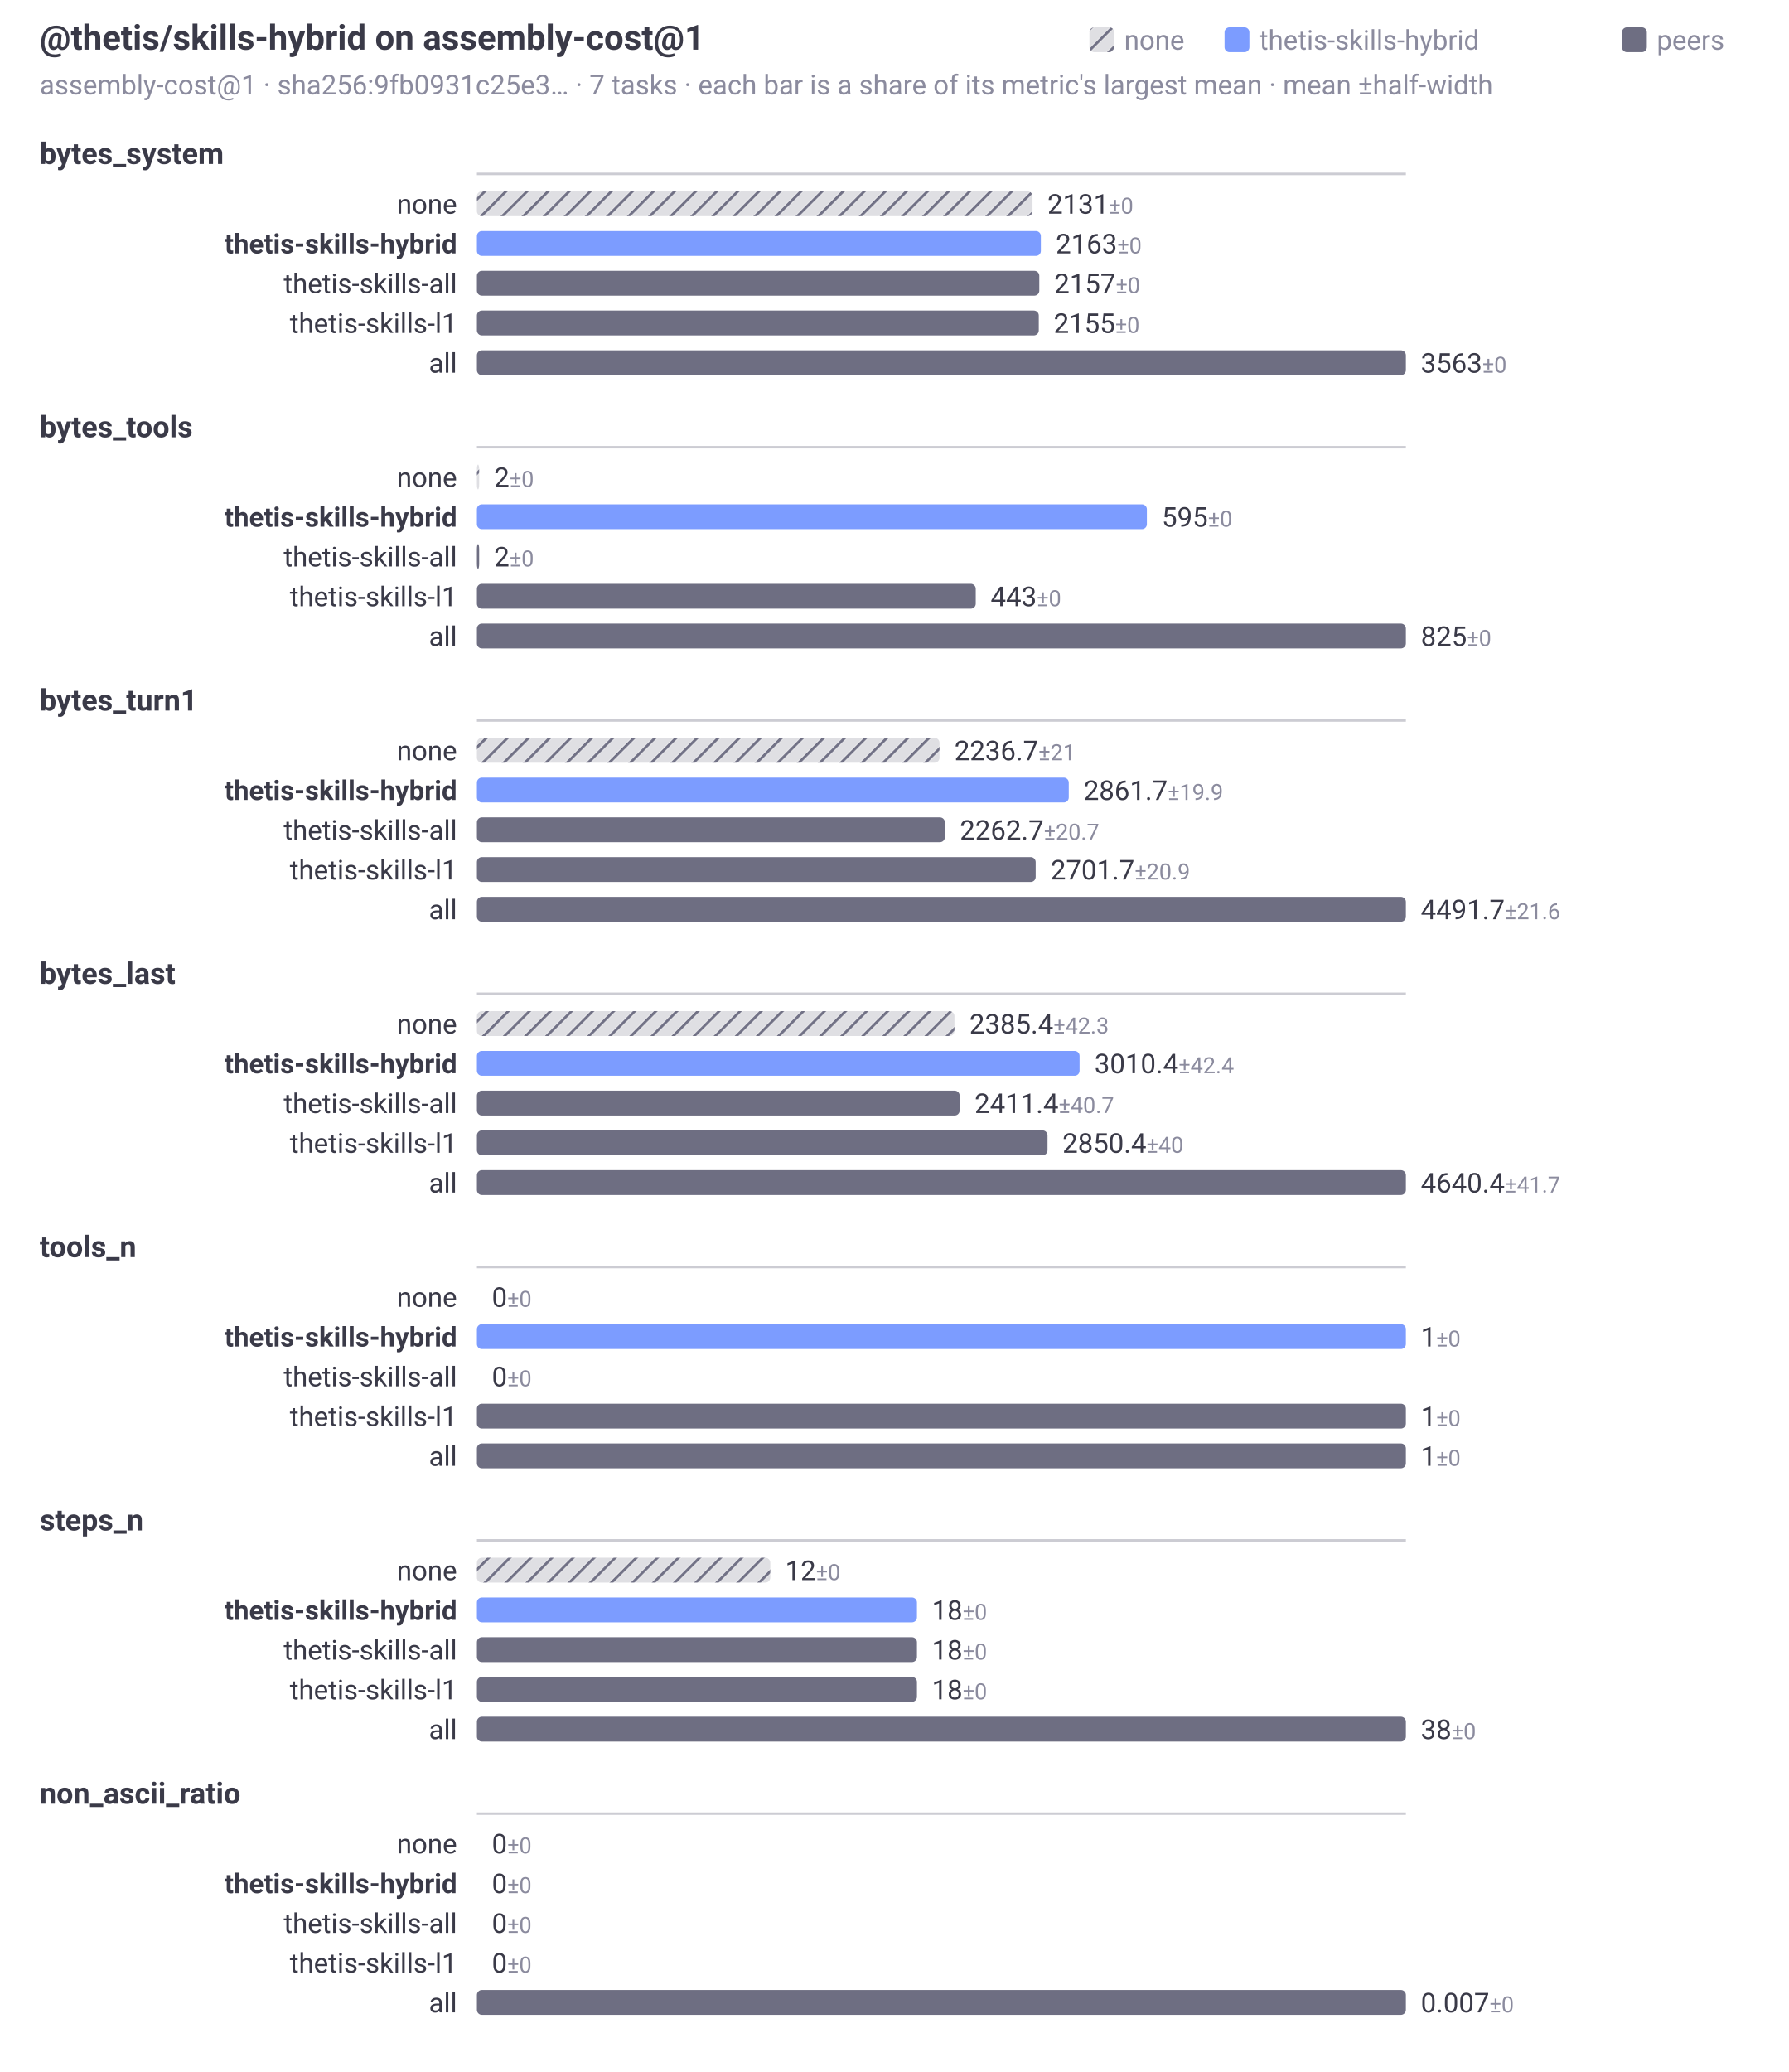
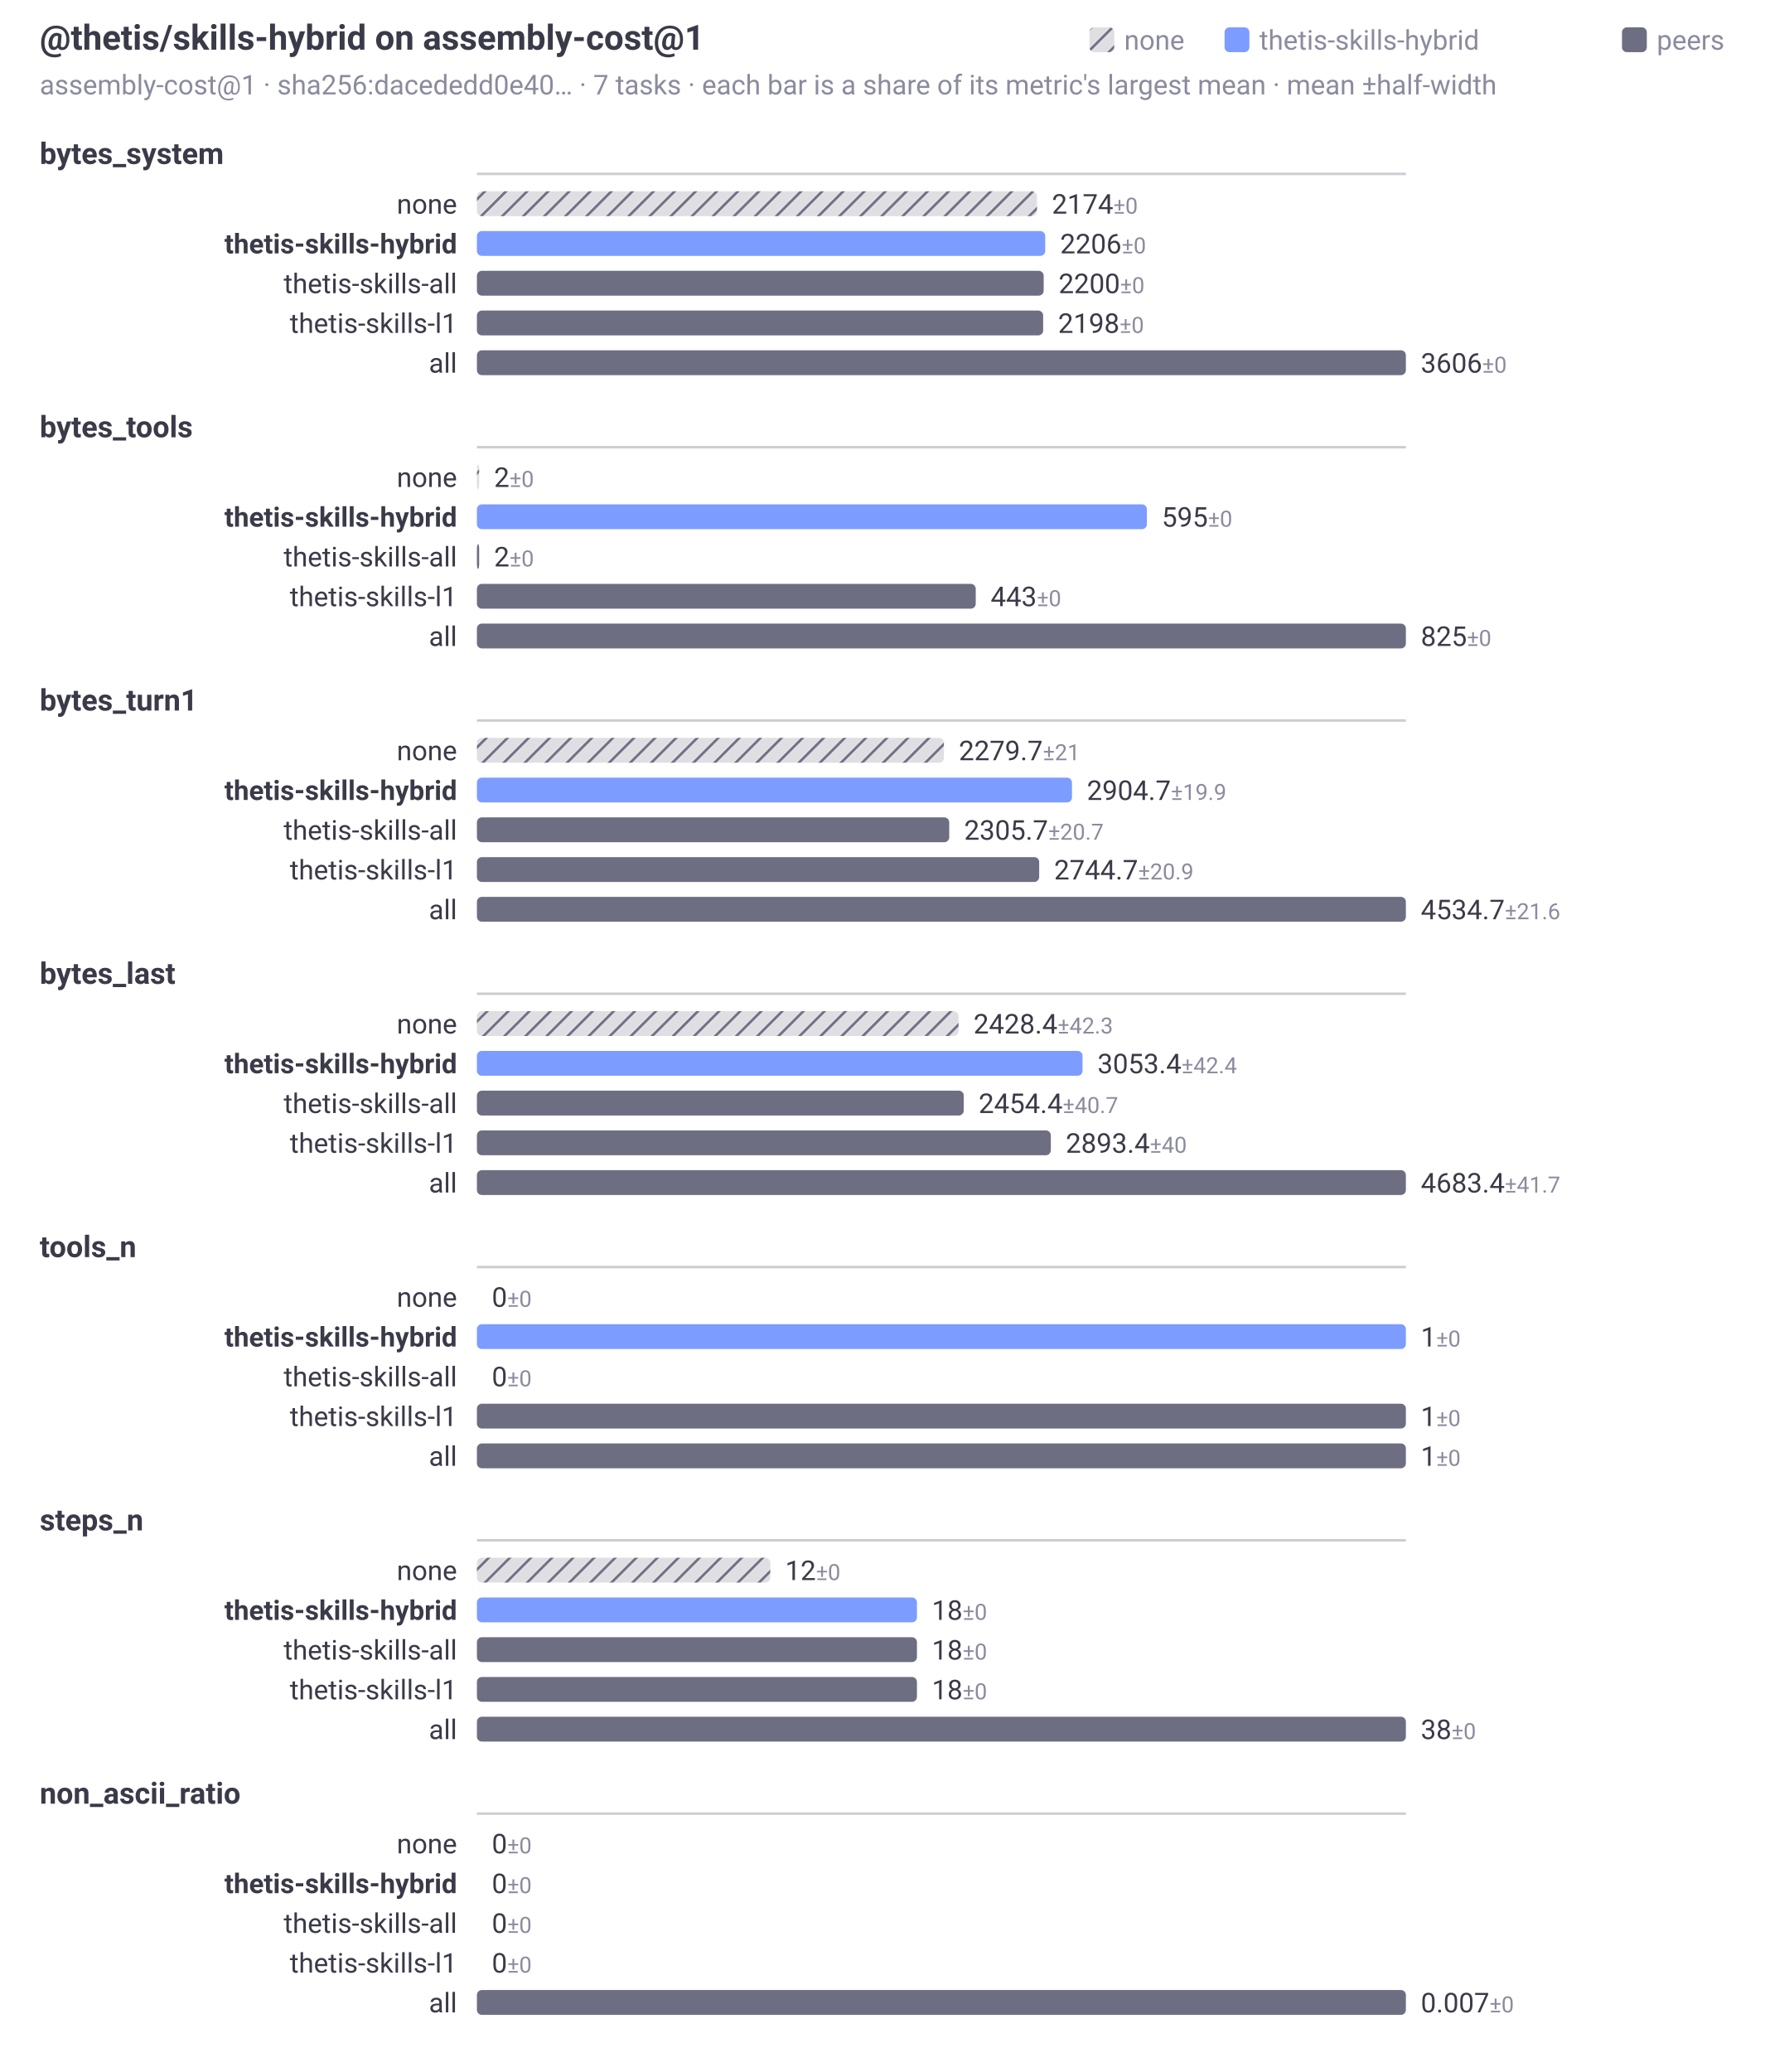
<svg xmlns="http://www.w3.org/2000/svg" width="720" height="834" viewBox="0 0 720 834" role="img" aria-labelledby="t d" font-family="system-ui, -apple-system, Segoe UI, Roboto, sans-serif">
  <style>.t{fill:#3a3a48}.f{fill:#8b8b9e}@media (prefers-color-scheme:dark){.t{fill:#d2d2dc}.f{fill:#9a9aae}}</style>
  <defs>
    <pattern id="hatch" width="6" height="6" patternUnits="userSpaceOnUse" patternTransform="rotate(45)">
      <rect width="6" height="6" fill="#6e6e82" fill-opacity="0.22" />
      <line x1="0" y1="0" x2="0" y2="6" stroke="#6e6e82" stroke-width="2" />
    </pattern>
  </defs>
  <text class="t" x="16" y="20" font-size="14" font-weight="600">@thetis/skills-hybrid on assembly-cost@1</text>
-   <text class="f" x="16" y="38" font-size="11">assembly-cost@1 · sha256:9fb0931c25e3… · 7 tasks · each bar is a share of its metric's largest mean · mean ±half-width</text>
+   <text class="f" x="16" y="38" font-size="11">assembly-cost@1 · sha256:dacededd0e40… · 7 tasks · each bar is a share of its metric's largest mean · mean ±half-width</text>
  <rect x="653" y="11" width="10" height="10" rx="2" fill="#6e6e82" />
  <text class="f" x="667" y="20" font-size="11">peers</text>
  <rect x="493" y="11" width="10" height="10" rx="2" fill="#7c9cff" />
  <text class="f" x="507" y="20" font-size="11">thetis-skills-hybrid</text>
  <rect x="438.6" y="11" width="10" height="10" rx="2" fill="url(#hatch)" />
  <text class="f" x="452.6" y="20" font-size="11">none</text>
  <text class="t" x="16" y="66" font-size="12" font-weight="600">bytes_system</text>
  <line x1="192" y1="70" x2="566" y2="70" stroke="#6e6e82" stroke-opacity="0.35" stroke-width="1" />
  <text class="t" x="184" y="86" font-size="11" text-anchor="end">none</text>
-   <rect x="192" y="77" width="223.69" height="10" rx="2" fill="url(#hatch)" />
-   <text class="t" x="421.69" y="86" font-size="11">2131<tspan class="f" font-size="9"> ±0</tspan>
+   <rect x="192" y="77" width="225.48" height="10" rx="2" fill="url(#hatch)" />
+   <text class="t" x="423.48" y="86" font-size="11">2174<tspan class="f" font-size="9"> ±0</tspan>
  </text>
  <text class="t" x="184" y="102" font-size="11" text-anchor="end" font-weight="600">thetis-skills-hybrid</text>
-   <rect x="192" y="93" width="227.05" height="10" rx="2" fill="#7c9cff" />
-   <text class="t" x="425.05" y="102" font-size="11">2163<tspan class="f" font-size="9"> ±0</tspan>
+   <rect x="192" y="93" width="228.8" height="10" rx="2" fill="#7c9cff" />
+   <text class="t" x="426.8" y="102" font-size="11">2206<tspan class="f" font-size="9"> ±0</tspan>
  </text>
  <text class="t" x="184" y="118" font-size="11" text-anchor="end">thetis-skills-all</text>
-   <rect x="192" y="109" width="226.42" height="10" rx="2" fill="#6e6e82" />
-   <text class="t" x="424.42" y="118" font-size="11">2157<tspan class="f" font-size="9"> ±0</tspan>
+   <rect x="192" y="109" width="228.18" height="10" rx="2" fill="#6e6e82" />
+   <text class="t" x="426.18" y="118" font-size="11">2200<tspan class="f" font-size="9"> ±0</tspan>
  </text>
  <text class="t" x="184" y="134" font-size="11" text-anchor="end">thetis-skills-l1</text>
-   <rect x="192" y="125" width="226.21" height="10" rx="2" fill="#6e6e82" />
-   <text class="t" x="424.21" y="134" font-size="11">2155<tspan class="f" font-size="9"> ±0</tspan>
+   <rect x="192" y="125" width="227.97" height="10" rx="2" fill="#6e6e82" />
+   <text class="t" x="425.97" y="134" font-size="11">2198<tspan class="f" font-size="9"> ±0</tspan>
  </text>
  <text class="t" x="184" y="150" font-size="11" text-anchor="end">all</text>
  <rect x="192" y="141" width="374" height="10" rx="2" fill="#6e6e82" />
-   <text class="t" x="572" y="150" font-size="11">3563<tspan class="f" font-size="9"> ±0</tspan>
+   <text class="t" x="572" y="150" font-size="11">3606<tspan class="f" font-size="9"> ±0</tspan>
  </text>
  <text class="t" x="16" y="176" font-size="12" font-weight="600">bytes_tools</text>
  <line x1="192" y1="180" x2="566" y2="180" stroke="#6e6e82" stroke-opacity="0.35" stroke-width="1" />
  <text class="t" x="184" y="196" font-size="11" text-anchor="end">none</text>
  <rect x="192" y="187" width="0.91" height="10" rx="2" fill="url(#hatch)" />
  <text class="t" x="198.91" y="196" font-size="11">2<tspan class="f" font-size="9"> ±0</tspan>
  </text>
  <text class="t" x="184" y="212" font-size="11" text-anchor="end" font-weight="600">thetis-skills-hybrid</text>
  <rect x="192" y="203" width="269.73" height="10" rx="2" fill="#7c9cff" />
  <text class="t" x="467.73" y="212" font-size="11">595<tspan class="f" font-size="9"> ±0</tspan>
  </text>
  <text class="t" x="184" y="228" font-size="11" text-anchor="end">thetis-skills-all</text>
  <rect x="192" y="219" width="0.91" height="10" rx="2" fill="#6e6e82" />
  <text class="t" x="198.91" y="228" font-size="11">2<tspan class="f" font-size="9"> ±0</tspan>
  </text>
  <text class="t" x="184" y="244" font-size="11" text-anchor="end">thetis-skills-l1</text>
  <rect x="192" y="235" width="200.83" height="10" rx="2" fill="#6e6e82" />
  <text class="t" x="398.83" y="244" font-size="11">443<tspan class="f" font-size="9"> ±0</tspan>
  </text>
  <text class="t" x="184" y="260" font-size="11" text-anchor="end">all</text>
  <rect x="192" y="251" width="374" height="10" rx="2" fill="#6e6e82" />
  <text class="t" x="572" y="260" font-size="11">825<tspan class="f" font-size="9"> ±0</tspan>
  </text>
  <text class="t" x="16" y="286" font-size="12" font-weight="600">bytes_turn1</text>
  <line x1="192" y1="290" x2="566" y2="290" stroke="#6e6e82" stroke-opacity="0.35" stroke-width="1" />
  <text class="t" x="184" y="306" font-size="11" text-anchor="end">none</text>
-   <rect x="192" y="297" width="186.24" height="10" rx="2" fill="url(#hatch)" />
-   <text class="t" x="384.24" y="306" font-size="11">2236.7<tspan class="f" font-size="9"> ±21</tspan>
+   <rect x="192" y="297" width="188.02" height="10" rx="2" fill="url(#hatch)" />
+   <text class="t" x="386.02" y="306" font-size="11">2279.7<tspan class="f" font-size="9"> ±21</tspan>
  </text>
  <text class="t" x="184" y="322" font-size="11" text-anchor="end" font-weight="600">thetis-skills-hybrid</text>
-   <rect x="192" y="313" width="238.28" height="10" rx="2" fill="#7c9cff" />
-   <text class="t" x="436.28" y="322" font-size="11">2861.7<tspan class="f" font-size="9"> ±19.9</tspan>
+   <rect x="192" y="313" width="239.57" height="10" rx="2" fill="#7c9cff" />
+   <text class="t" x="437.57" y="322" font-size="11">2904.7<tspan class="f" font-size="9"> ±19.9</tspan>
  </text>
  <text class="t" x="184" y="338" font-size="11" text-anchor="end">thetis-skills-all</text>
-   <rect x="192" y="329" width="188.4" height="10" rx="2" fill="#6e6e82" />
-   <text class="t" x="386.4" y="338" font-size="11">2262.7<tspan class="f" font-size="9"> ±20.7</tspan>
+   <rect x="192" y="329" width="190.16" height="10" rx="2" fill="#6e6e82" />
+   <text class="t" x="388.16" y="338" font-size="11">2305.7<tspan class="f" font-size="9"> ±20.7</tspan>
  </text>
  <text class="t" x="184" y="354" font-size="11" text-anchor="end">thetis-skills-l1</text>
-   <rect x="192" y="345" width="224.96" height="10" rx="2" fill="#6e6e82" />
-   <text class="t" x="422.96" y="354" font-size="11">2701.7<tspan class="f" font-size="9"> ±20.9</tspan>
+   <rect x="192" y="345" width="226.37" height="10" rx="2" fill="#6e6e82" />
+   <text class="t" x="424.37" y="354" font-size="11">2744.7<tspan class="f" font-size="9"> ±20.9</tspan>
  </text>
  <text class="t" x="184" y="370" font-size="11" text-anchor="end">all</text>
  <rect x="192" y="361" width="374" height="10" rx="2" fill="#6e6e82" />
-   <text class="t" x="572" y="370" font-size="11">4491.7<tspan class="f" font-size="9"> ±21.6</tspan>
+   <text class="t" x="572" y="370" font-size="11">4534.7<tspan class="f" font-size="9"> ±21.6</tspan>
  </text>
  <text class="t" x="16" y="396" font-size="12" font-weight="600">bytes_last</text>
  <line x1="192" y1="400" x2="566" y2="400" stroke="#6e6e82" stroke-opacity="0.35" stroke-width="1" />
  <text class="t" x="184" y="416" font-size="11" text-anchor="end">none</text>
-   <rect x="192" y="407" width="192.26" height="10" rx="2" fill="url(#hatch)" />
-   <text class="t" x="390.26" y="416" font-size="11">2385.4<tspan class="f" font-size="9"> ±42.3</tspan>
+   <rect x="192" y="407" width="193.92" height="10" rx="2" fill="url(#hatch)" />
+   <text class="t" x="391.92" y="416" font-size="11">2428.4<tspan class="f" font-size="9"> ±42.3</tspan>
  </text>
  <text class="t" x="184" y="432" font-size="11" text-anchor="end" font-weight="600">thetis-skills-hybrid</text>
-   <rect x="192" y="423" width="242.63" height="10" rx="2" fill="#7c9cff" />
-   <text class="t" x="440.63" y="432" font-size="11">3010.4<tspan class="f" font-size="9"> ±42.4</tspan>
+   <rect x="192" y="423" width="243.83" height="10" rx="2" fill="#7c9cff" />
+   <text class="t" x="441.83" y="432" font-size="11">3053.4<tspan class="f" font-size="9"> ±42.4</tspan>
  </text>
  <text class="t" x="184" y="448" font-size="11" text-anchor="end">thetis-skills-all</text>
-   <rect x="192" y="439" width="194.35" height="10" rx="2" fill="#6e6e82" />
-   <text class="t" x="392.35" y="448" font-size="11">2411.4<tspan class="f" font-size="9"> ±40.7</tspan>
+   <rect x="192" y="439" width="196" height="10" rx="2" fill="#6e6e82" />
+   <text class="t" x="394" y="448" font-size="11">2454.4<tspan class="f" font-size="9"> ±40.7</tspan>
  </text>
  <text class="t" x="184" y="464" font-size="11" text-anchor="end">thetis-skills-l1</text>
-   <rect x="192" y="455" width="229.73" height="10" rx="2" fill="#6e6e82" />
-   <text class="t" x="427.73" y="464" font-size="11">2850.4<tspan class="f" font-size="9"> ±40</tspan>
+   <rect x="192" y="455" width="231.06" height="10" rx="2" fill="#6e6e82" />
+   <text class="t" x="429.06" y="464" font-size="11">2893.4<tspan class="f" font-size="9"> ±40</tspan>
  </text>
  <text class="t" x="184" y="480" font-size="11" text-anchor="end">all</text>
  <rect x="192" y="471" width="374" height="10" rx="2" fill="#6e6e82" />
-   <text class="t" x="572" y="480" font-size="11">4640.4<tspan class="f" font-size="9"> ±41.7</tspan>
+   <text class="t" x="572" y="480" font-size="11">4683.4<tspan class="f" font-size="9"> ±41.7</tspan>
  </text>
  <text class="t" x="16" y="506" font-size="12" font-weight="600">tools_n</text>
  <line x1="192" y1="510" x2="566" y2="510" stroke="#6e6e82" stroke-opacity="0.35" stroke-width="1" />
  <text class="t" x="184" y="526" font-size="11" text-anchor="end">none</text>
  <rect x="192" y="517" width="0" height="10" rx="2" fill="url(#hatch)" />
  <text class="t" x="198" y="526" font-size="11">0<tspan class="f" font-size="9"> ±0</tspan>
  </text>
  <text class="t" x="184" y="542" font-size="11" text-anchor="end" font-weight="600">thetis-skills-hybrid</text>
  <rect x="192" y="533" width="374" height="10" rx="2" fill="#7c9cff" />
  <text class="t" x="572" y="542" font-size="11">1<tspan class="f" font-size="9"> ±0</tspan>
  </text>
  <text class="t" x="184" y="558" font-size="11" text-anchor="end">thetis-skills-all</text>
  <rect x="192" y="549" width="0" height="10" rx="2" fill="#6e6e82" />
  <text class="t" x="198" y="558" font-size="11">0<tspan class="f" font-size="9"> ±0</tspan>
  </text>
  <text class="t" x="184" y="574" font-size="11" text-anchor="end">thetis-skills-l1</text>
  <rect x="192" y="565" width="374" height="10" rx="2" fill="#6e6e82" />
  <text class="t" x="572" y="574" font-size="11">1<tspan class="f" font-size="9"> ±0</tspan>
  </text>
  <text class="t" x="184" y="590" font-size="11" text-anchor="end">all</text>
  <rect x="192" y="581" width="374" height="10" rx="2" fill="#6e6e82" />
  <text class="t" x="572" y="590" font-size="11">1<tspan class="f" font-size="9"> ±0</tspan>
  </text>
  <text class="t" x="16" y="616" font-size="12" font-weight="600">steps_n</text>
  <line x1="192" y1="620" x2="566" y2="620" stroke="#6e6e82" stroke-opacity="0.35" stroke-width="1" />
  <text class="t" x="184" y="636" font-size="11" text-anchor="end">none</text>
  <rect x="192" y="627" width="118.11" height="10" rx="2" fill="url(#hatch)" />
  <text class="t" x="316.11" y="636" font-size="11">12<tspan class="f" font-size="9"> ±0</tspan>
  </text>
  <text class="t" x="184" y="652" font-size="11" text-anchor="end" font-weight="600">thetis-skills-hybrid</text>
  <rect x="192" y="643" width="177.16" height="10" rx="2" fill="#7c9cff" />
  <text class="t" x="375.16" y="652" font-size="11">18<tspan class="f" font-size="9"> ±0</tspan>
  </text>
  <text class="t" x="184" y="668" font-size="11" text-anchor="end">thetis-skills-all</text>
  <rect x="192" y="659" width="177.16" height="10" rx="2" fill="#6e6e82" />
  <text class="t" x="375.16" y="668" font-size="11">18<tspan class="f" font-size="9"> ±0</tspan>
  </text>
  <text class="t" x="184" y="684" font-size="11" text-anchor="end">thetis-skills-l1</text>
  <rect x="192" y="675" width="177.16" height="10" rx="2" fill="#6e6e82" />
  <text class="t" x="375.16" y="684" font-size="11">18<tspan class="f" font-size="9"> ±0</tspan>
  </text>
  <text class="t" x="184" y="700" font-size="11" text-anchor="end">all</text>
  <rect x="192" y="691" width="374" height="10" rx="2" fill="#6e6e82" />
  <text class="t" x="572" y="700" font-size="11">38<tspan class="f" font-size="9"> ±0</tspan>
  </text>
  <text class="t" x="16" y="726" font-size="12" font-weight="600">non_ascii_ratio</text>
  <line x1="192" y1="730" x2="566" y2="730" stroke="#6e6e82" stroke-opacity="0.35" stroke-width="1" />
  <text class="t" x="184" y="746" font-size="11" text-anchor="end">none</text>
  <rect x="192" y="737" width="0" height="10" rx="2" fill="url(#hatch)" />
  <text class="t" x="198" y="746" font-size="11">0<tspan class="f" font-size="9"> ±0</tspan>
  </text>
  <text class="t" x="184" y="762" font-size="11" text-anchor="end" font-weight="600">thetis-skills-hybrid</text>
  <rect x="192" y="753" width="0" height="10" rx="2" fill="#7c9cff" />
  <text class="t" x="198" y="762" font-size="11">0<tspan class="f" font-size="9"> ±0</tspan>
  </text>
  <text class="t" x="184" y="778" font-size="11" text-anchor="end">thetis-skills-all</text>
  <rect x="192" y="769" width="0" height="10" rx="2" fill="#6e6e82" />
  <text class="t" x="198" y="778" font-size="11">0<tspan class="f" font-size="9"> ±0</tspan>
  </text>
  <text class="t" x="184" y="794" font-size="11" text-anchor="end">thetis-skills-l1</text>
  <rect x="192" y="785" width="0" height="10" rx="2" fill="#6e6e82" />
  <text class="t" x="198" y="794" font-size="11">0<tspan class="f" font-size="9"> ±0</tspan>
  </text>
  <text class="t" x="184" y="810" font-size="11" text-anchor="end">all</text>
  <rect x="192" y="801" width="374" height="10" rx="2" fill="#6e6e82" />
  <text class="t" x="572" y="810" font-size="11">0.007<tspan class="f" font-size="9"> ±0</tspan>
  </text>
</svg>
